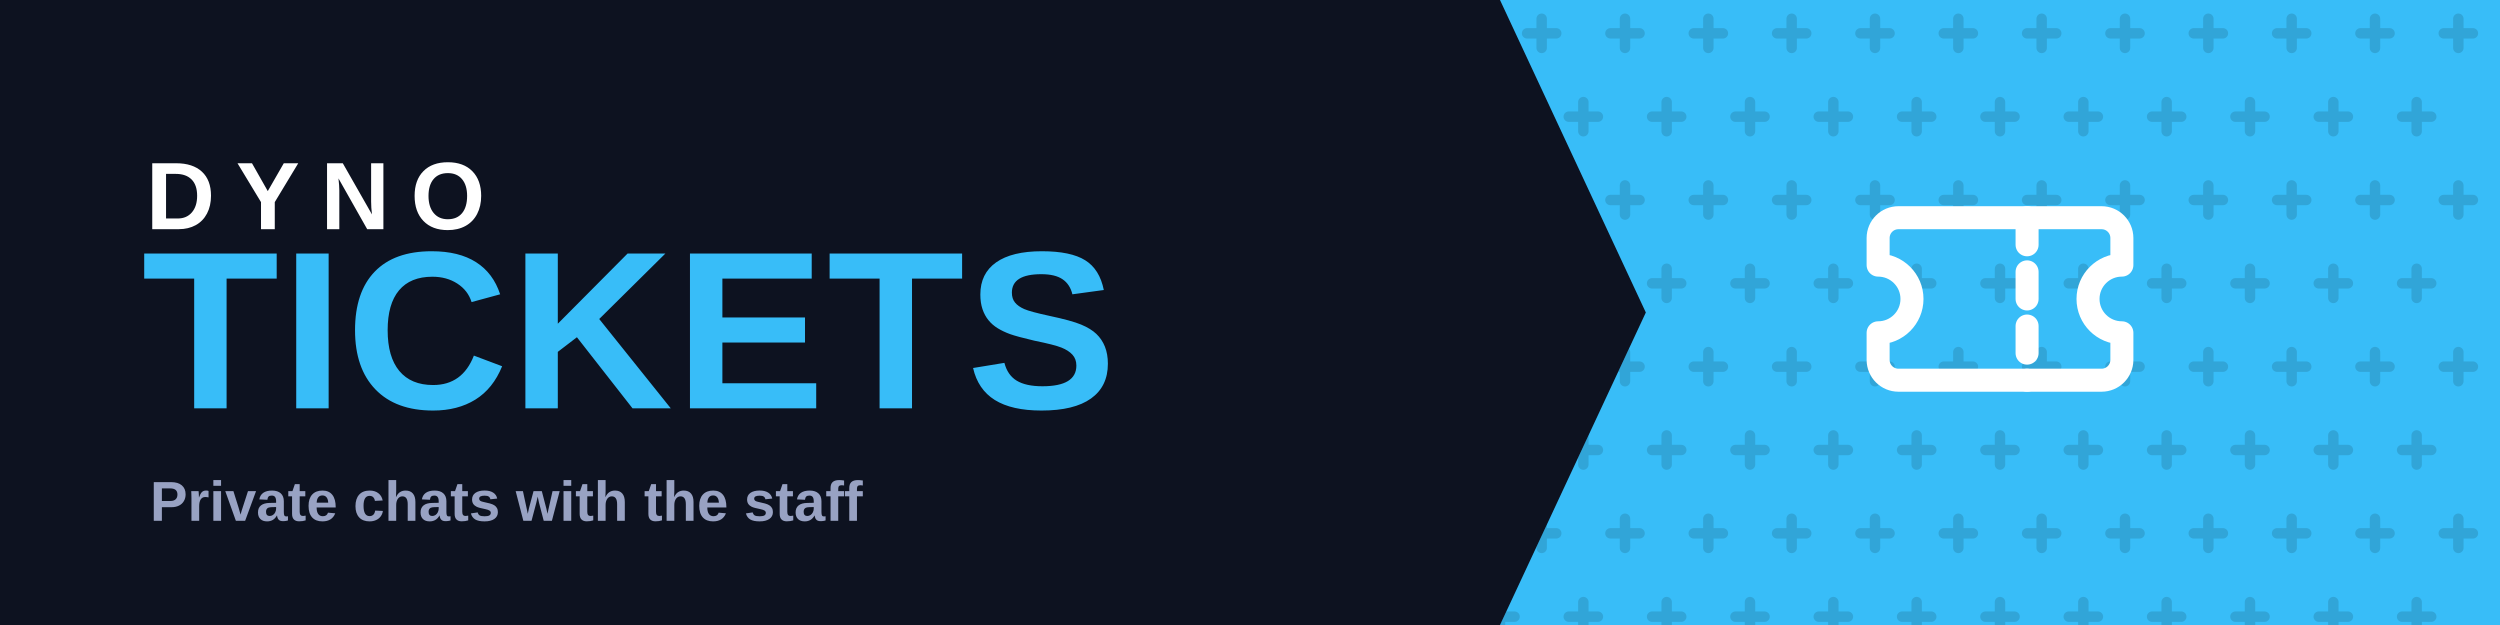
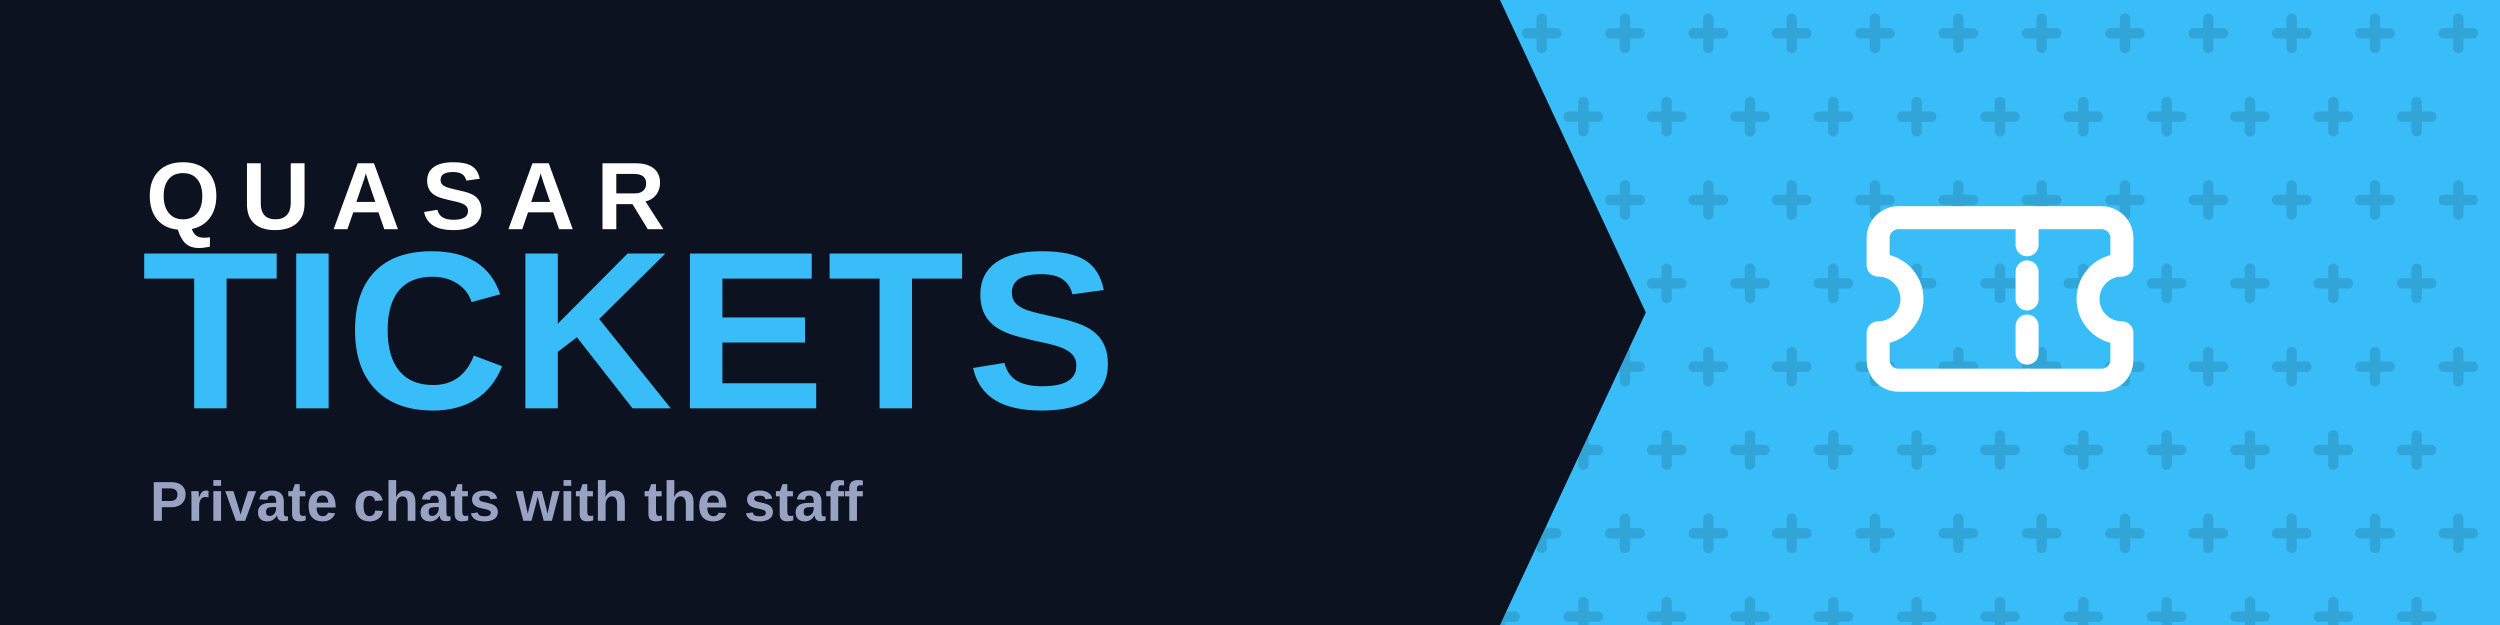
<svg xmlns="http://www.w3.org/2000/svg" width="1200" height="300" viewBox="0 0 1200 300">
  <defs>
    <clipPath id="slab">
      <path d="M720 0H1200V300H720L790 150Z" />
    </clipPath>
  </defs>
  <rect width="1200" height="300" fill="#0d1220" />
  <path d="M720 0H1200V300H720L790 150Z" fill="#38bdf8" />
  <g clip-path="url(#slab)">
    <g stroke="#000" stroke-width="5" stroke-linecap="round" opacity=".13">
      <path d="M693 16h14M700 9v14" />
      <path d="M733 16h14M740 9v14" />
      <path d="M773 16h14M780 9v14" />
      <path d="M813 16h14M820 9v14" />
      <path d="M853 16h14M860 9v14" />
      <path d="M893 16h14M900 9v14" />
      <path d="M933 16h14M940 9v14" />
      <path d="M973 16h14M980 9v14" />
      <path d="M1013 16h14M1020 9v14" />
      <path d="M1053 16h14M1060 9v14" />
      <path d="M1093 16h14M1100 9v14" />
      <path d="M1133 16h14M1140 9v14" />
      <path d="M1173 16h14M1180 9v14" />
      <path d="M713 56h14M720 49v14" />
      <path d="M753 56h14M760 49v14" />
      <path d="M793 56h14M800 49v14" />
      <path d="M833 56h14M840 49v14" />
      <path d="M873 56h14M880 49v14" />
      <path d="M913 56h14M920 49v14" />
      <path d="M953 56h14M960 49v14" />
      <path d="M993 56h14M1000 49v14" />
      <path d="M1033 56h14M1040 49v14" />
      <path d="M1073 56h14M1080 49v14" />
      <path d="M1113 56h14M1120 49v14" />
      <path d="M1153 56h14M1160 49v14" />
      <path d="M693 96h14M700 89v14" />
      <path d="M733 96h14M740 89v14" />
      <path d="M773 96h14M780 89v14" />
      <path d="M813 96h14M820 89v14" />
      <path d="M853 96h14M860 89v14" />
      <path d="M893 96h14M900 89v14" />
      <path d="M933 96h14M940 89v14" />
      <path d="M973 96h14M980 89v14" />
      <path d="M1013 96h14M1020 89v14" />
      <path d="M1053 96h14M1060 89v14" />
      <path d="M1093 96h14M1100 89v14" />
      <path d="M1133 96h14M1140 89v14" />
      <path d="M1173 96h14M1180 89v14" />
      <path d="M713 136h14M720 129v14" />
      <path d="M753 136h14M760 129v14" />
      <path d="M793 136h14M800 129v14" />
      <path d="M833 136h14M840 129v14" />
      <path d="M873 136h14M880 129v14" />
      <path d="M913 136h14M920 129v14" />
      <path d="M953 136h14M960 129v14" />
      <path d="M993 136h14M1000 129v14" />
      <path d="M1033 136h14M1040 129v14" />
      <path d="M1073 136h14M1080 129v14" />
      <path d="M1113 136h14M1120 129v14" />
      <path d="M1153 136h14M1160 129v14" />
      <path d="M693 176h14M700 169v14" />
      <path d="M733 176h14M740 169v14" />
      <path d="M773 176h14M780 169v14" />
      <path d="M813 176h14M820 169v14" />
      <path d="M853 176h14M860 169v14" />
      <path d="M893 176h14M900 169v14" />
      <path d="M933 176h14M940 169v14" />
      <path d="M973 176h14M980 169v14" />
      <path d="M1013 176h14M1020 169v14" />
      <path d="M1053 176h14M1060 169v14" />
      <path d="M1093 176h14M1100 169v14" />
      <path d="M1133 176h14M1140 169v14" />
      <path d="M1173 176h14M1180 169v14" />
      <path d="M713 216h14M720 209v14" />
      <path d="M753 216h14M760 209v14" />
      <path d="M793 216h14M800 209v14" />
      <path d="M833 216h14M840 209v14" />
      <path d="M873 216h14M880 209v14" />
      <path d="M913 216h14M920 209v14" />
      <path d="M953 216h14M960 209v14" />
      <path d="M993 216h14M1000 209v14" />
      <path d="M1033 216h14M1040 209v14" />
      <path d="M1073 216h14M1080 209v14" />
      <path d="M1113 216h14M1120 209v14" />
      <path d="M1153 216h14M1160 209v14" />
      <path d="M693 256h14M700 249v14" />
      <path d="M733 256h14M740 249v14" />
      <path d="M773 256h14M780 249v14" />
      <path d="M813 256h14M820 249v14" />
      <path d="M853 256h14M860 249v14" />
      <path d="M893 256h14M900 249v14" />
      <path d="M933 256h14M940 249v14" />
      <path d="M973 256h14M980 249v14" />
      <path d="M1013 256h14M1020 249v14" />
      <path d="M1053 256h14M1060 249v14" />
      <path d="M1093 256h14M1100 249v14" />
      <path d="M1133 256h14M1140 249v14" />
      <path d="M1173 256h14M1180 249v14" />
      <path d="M713 296h14M720 289v14" />
      <path d="M753 296h14M760 289v14" />
      <path d="M793 296h14M800 289v14" />
      <path d="M833 296h14M840 289v14" />
      <path d="M873 296h14M880 289v14" />
      <path d="M913 296h14M920 289v14" />
      <path d="M953 296h14M960 289v14" />
      <path d="M993 296h14M1000 289v14" />
      <path d="M1033 296h14M1040 289v14" />
      <path d="M1073 296h14M1080 289v14" />
      <path d="M1113 296h14M1120 289v14" />
      <path d="M1153 296h14M1160 289v14" />
    </g>
  </g>
  <g transform="translate(882 72) scale(6.5)" fill="none" stroke="#fff" stroke-width="1.7" stroke-linecap="round" stroke-linejoin="round">
    <path d="M3 8.5v-2A1.5 1.5 0 0 1 4.5 5h15A1.5 1.5 0 0 1 21 6.5v2a2.5 2.5 0 0 0 0 5v2a1.5 1.5 0 0 1-1.5 1.5h-15A1.5 1.5 0 0 1 3 15.5v-2a2.5 2.5 0 0 0 0-5z" />
    <path d="M14 5v12" stroke-dasharray="2 2" />
  </g>
-   <text x="70" y="110" font-family="'Segoe UI Black', 'Segoe UI', Arial, sans-serif" font-weight="900" font-size="46" letter-spacing="10" fill="#ffffff">DYNO</text>
+   <text x="70" y="110" font-family="'Segoe UI Black', 'Segoe UI', Arial, sans-serif" font-weight="900" font-size="46" letter-spacing="10" fill="#ffffff">QUASAR</text>
  <text x="68" y="196" font-family="'Segoe UI Black', 'Segoe UI', Arial, sans-serif" font-weight="900" font-size="108" letter-spacing="1" fill="#38bdf8">TICKETS</text>
  <text x="72" y="250" font-family="'Segoe UI', Arial, sans-serif" font-weight="600" font-size="27" fill="#98a2c3">Private chats with the staff</text>
</svg>
